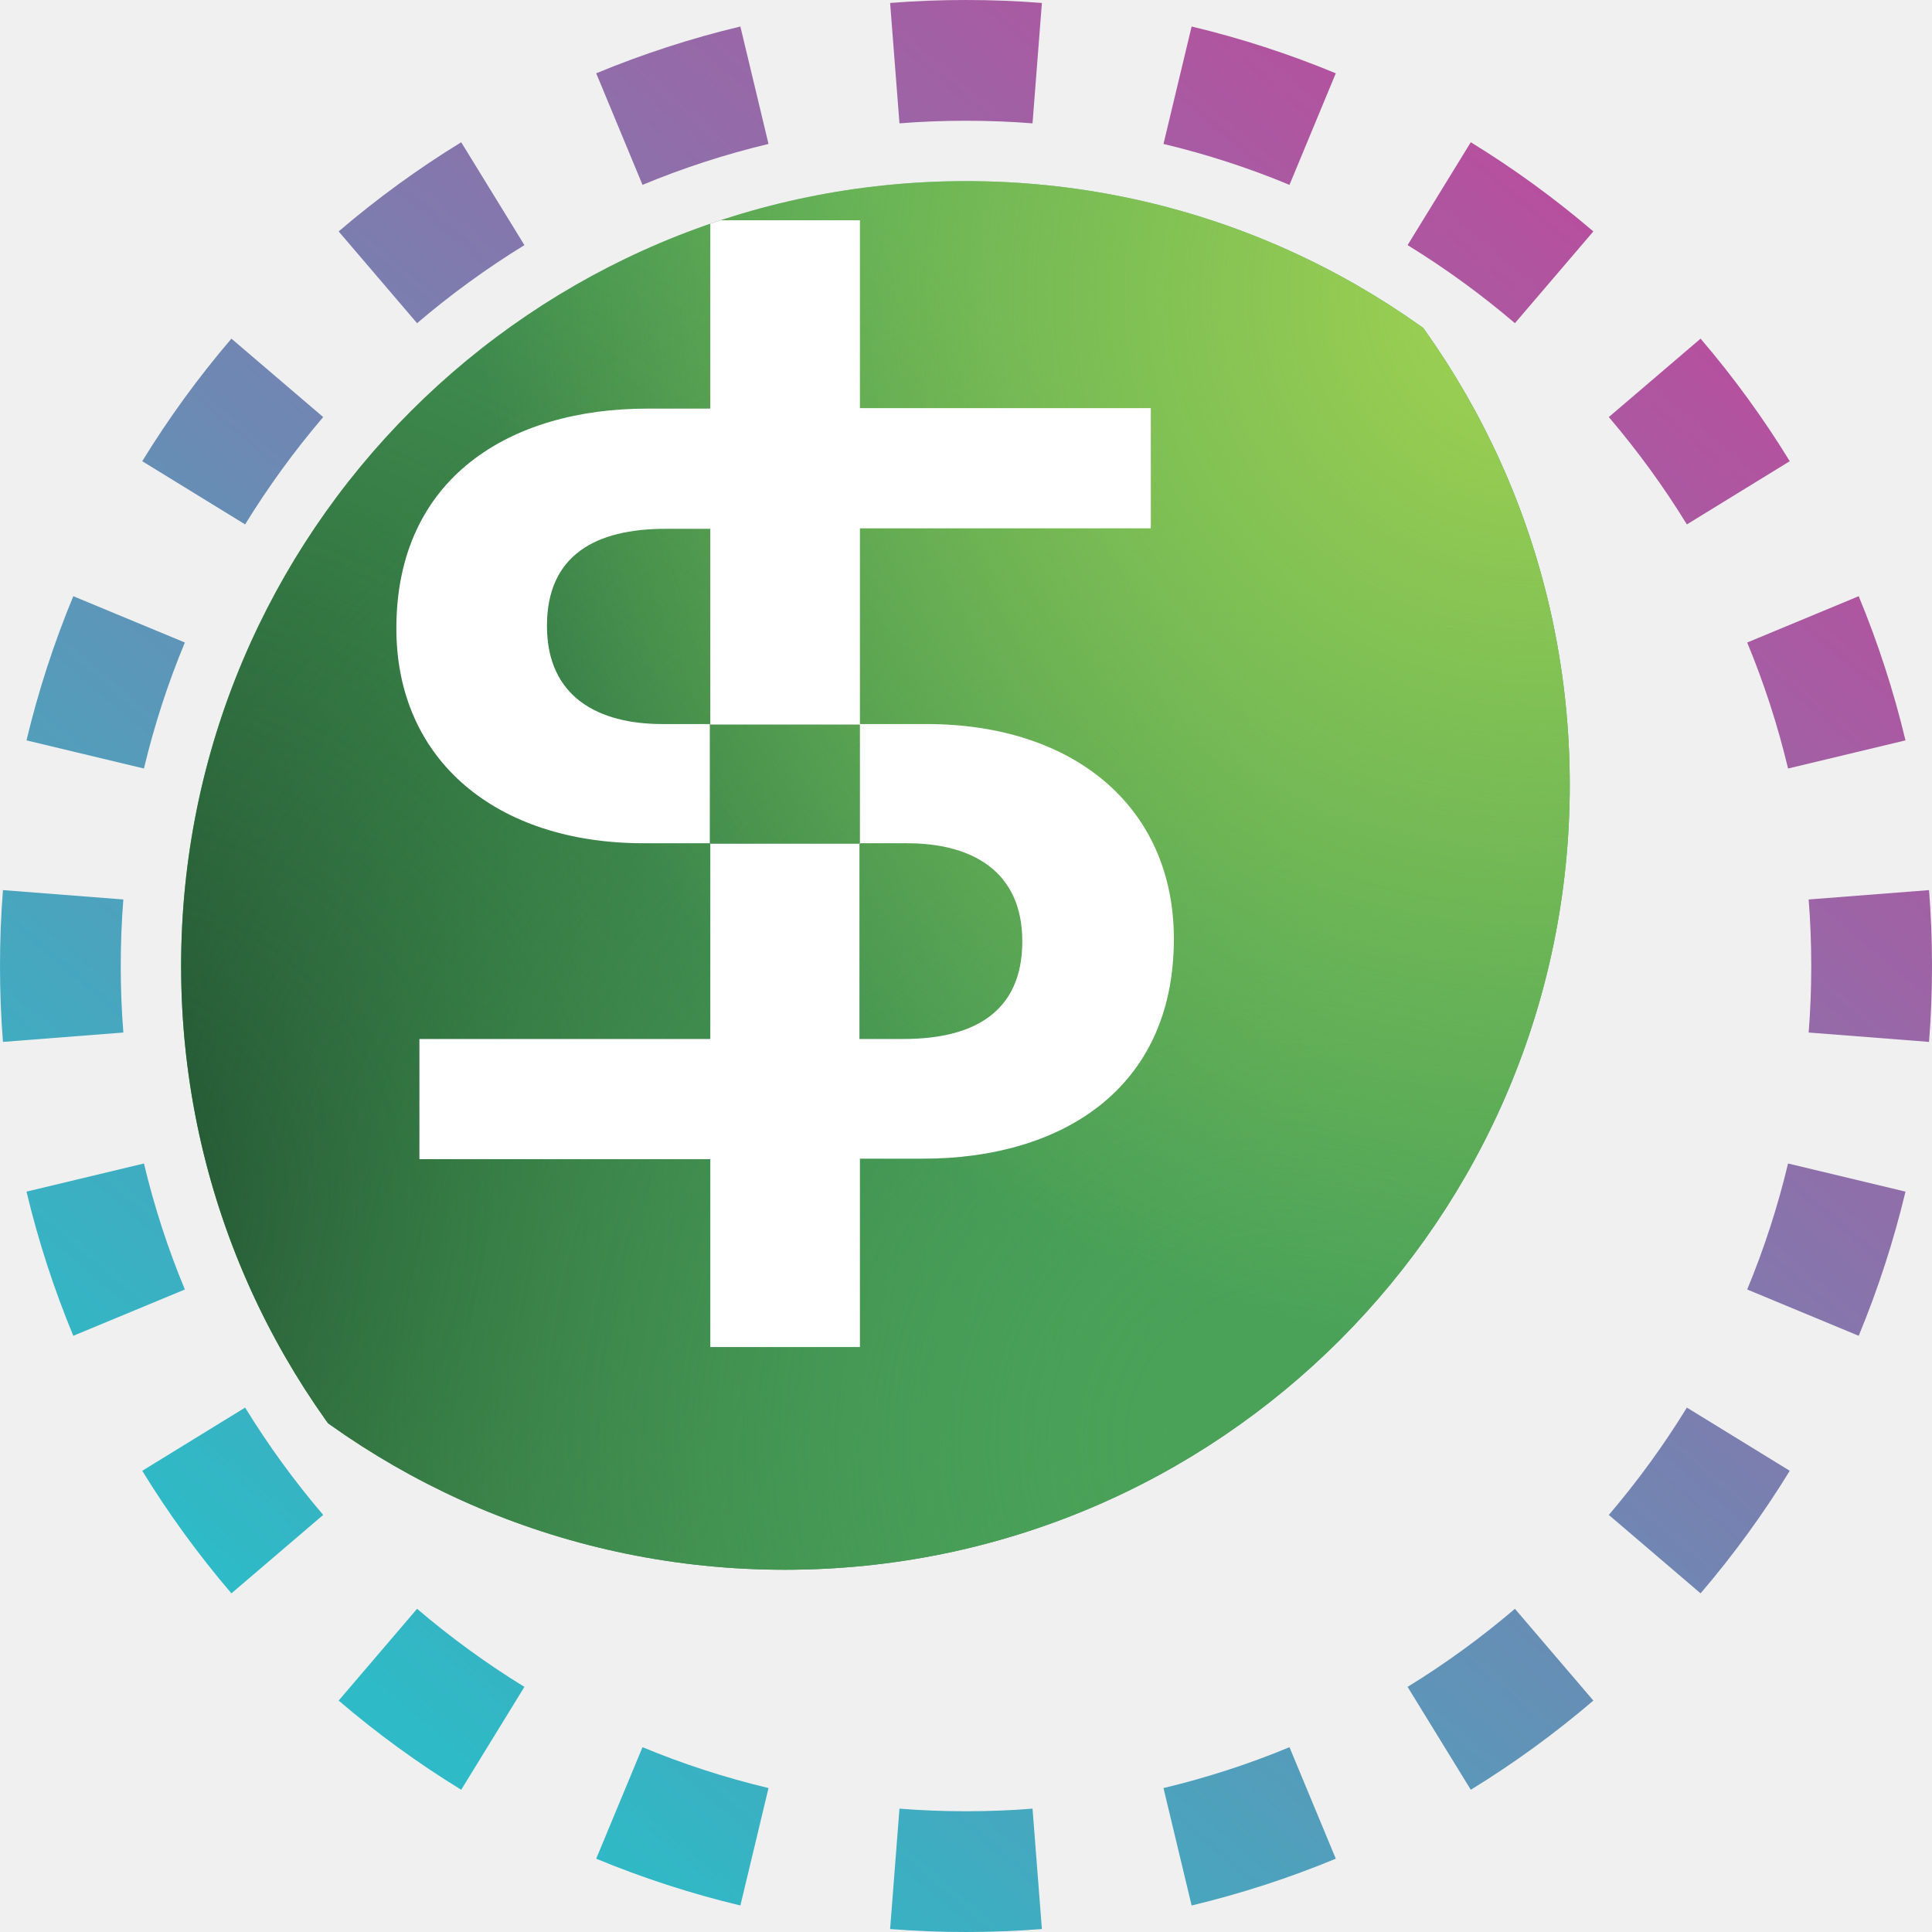
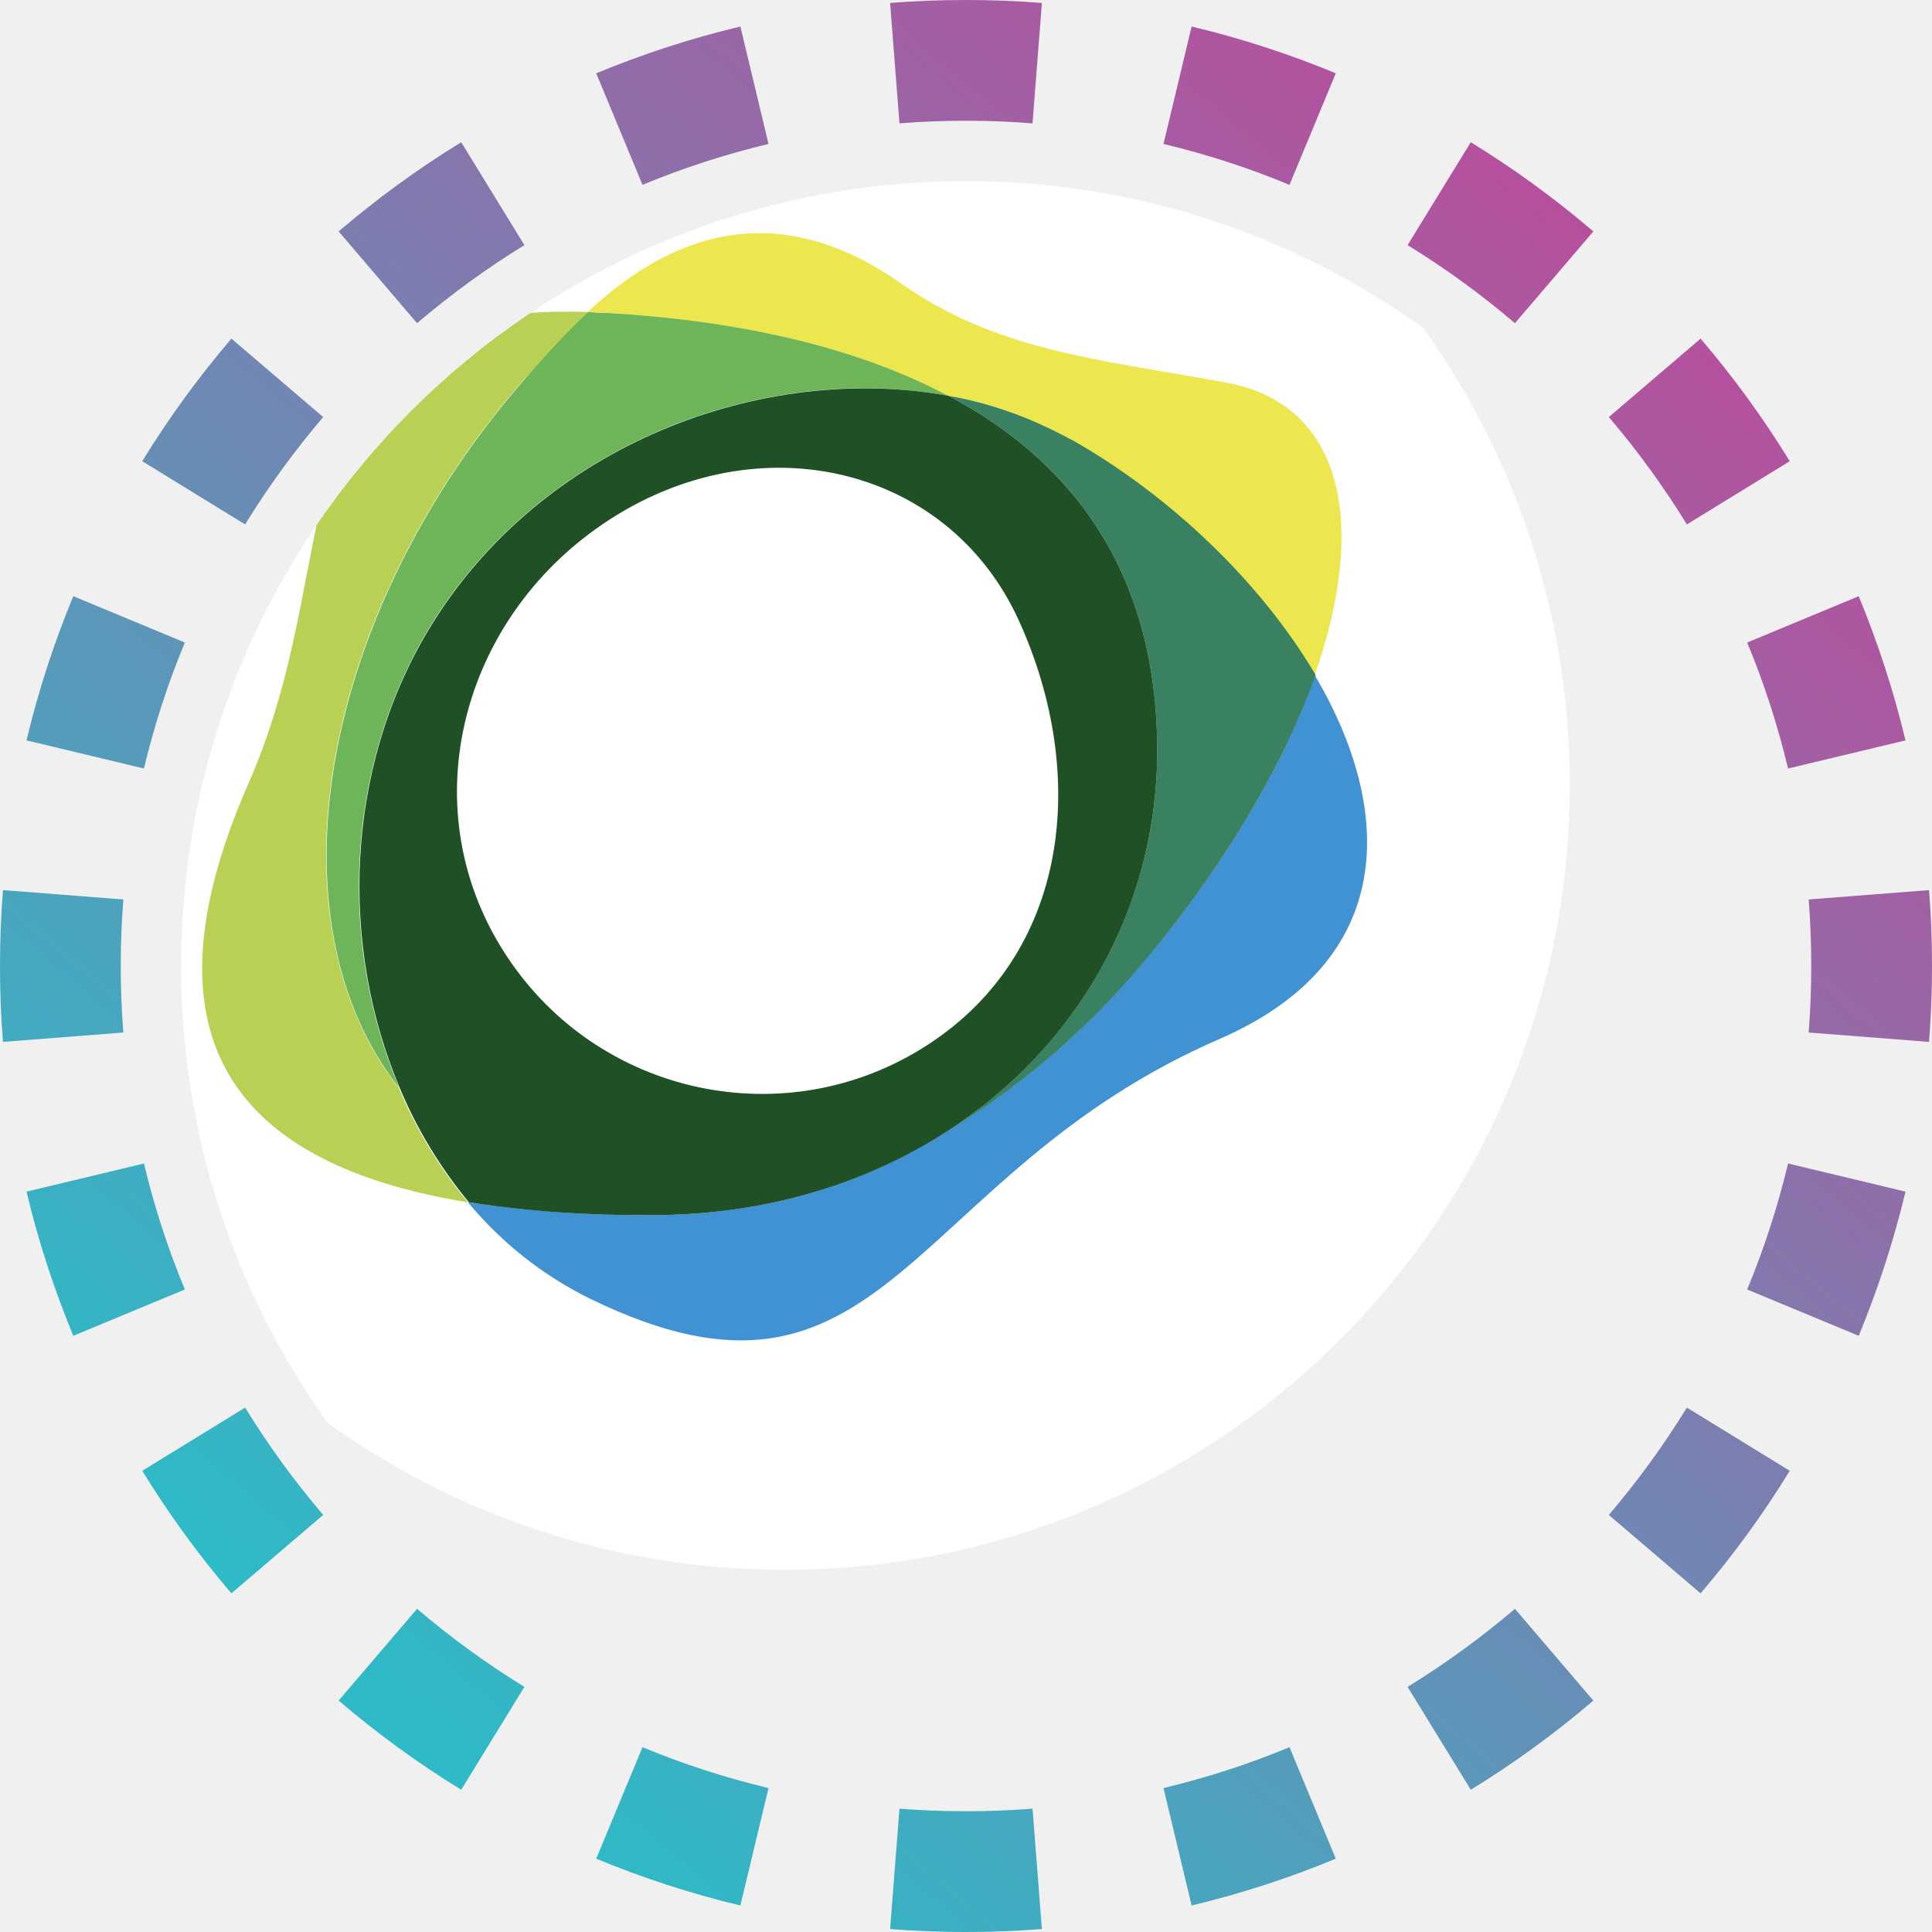
<svg xmlns="http://www.w3.org/2000/svg" width="32" height="32" viewBox="0 0 32 32" fill="none">
  <path fill-rule="evenodd" clip-rule="evenodd" d="M31.951 17.257L29.957 17.102C29.986 16.738 30 16.371 30 16C30 15.629 29.986 15.261 29.957 14.898L31.951 14.743C31.984 15.158 32 15.577 32 16C32 16.423 31.984 16.842 31.951 17.257ZM31.561 12.263L29.616 12.729C29.444 12.01 29.217 11.312 28.939 10.642L30.786 9.875C31.104 10.643 31.364 11.441 31.561 12.263ZM29.644 7.639L27.94 8.686C27.555 8.059 27.122 7.465 26.647 6.908L28.167 5.609C28.71 6.244 29.205 6.923 29.644 7.639ZM26.391 3.833L25.092 5.353C24.535 4.878 23.941 4.445 23.314 4.06L24.361 2.356C25.077 2.795 25.756 3.29 26.391 3.833ZM22.125 1.214L21.358 3.062C20.688 2.783 19.99 2.556 19.271 2.384L19.737 0.439C20.559 0.635 21.357 0.896 22.125 1.214ZM17.257 0.049L17.102 2.043C16.738 2.014 16.371 2 16 2C15.629 2 15.261 2.014 14.898 2.043L14.743 0.049C15.158 0.016 15.577 0 16 0C16.423 0 16.842 0.016 17.257 0.049ZM12.263 0.439L12.729 2.384C12.01 2.556 11.312 2.783 10.642 3.062L9.875 1.214C10.643 0.896 11.441 0.635 12.263 0.439ZM7.639 2.356L8.686 4.06C8.059 4.445 7.465 4.878 6.908 5.353L5.609 3.833C6.244 3.29 6.923 2.795 7.639 2.356ZM3.833 5.609L5.353 6.908C4.878 7.465 4.445 8.059 4.06 8.686L2.356 7.639C2.795 6.923 3.29 6.244 3.833 5.609ZM1.214 9.875L3.062 10.642C2.783 11.312 2.556 12.01 2.384 12.729L0.439 12.263C0.635 11.441 0.896 10.643 1.214 9.875ZM0.049 14.743C0.016 15.158 0 15.577 0 16C0 16.423 0.016 16.842 0.049 17.257L2.043 17.102C2.014 16.738 2 16.371 2 16C2 15.629 2.014 15.261 2.043 14.898L0.049 14.743ZM0.439 19.737L2.384 19.271C2.556 19.99 2.783 20.688 3.062 21.358L1.214 22.125C0.896 21.357 0.635 20.559 0.439 19.737ZM2.356 24.361L4.06 23.314C4.445 23.941 4.878 24.535 5.353 25.092L3.833 26.391C3.29 25.756 2.795 25.077 2.356 24.361ZM5.609 28.167L6.908 26.647C7.465 27.122 8.059 27.555 8.686 27.94L7.639 29.644C6.923 29.205 6.244 28.71 5.609 28.167ZM9.875 30.786L10.642 28.939C11.312 29.217 12.01 29.444 12.729 29.616L12.263 31.561C11.441 31.364 10.643 31.104 9.875 30.786ZM14.743 31.951L14.898 29.957C15.261 29.986 15.629 30 16 30C16.371 30 16.738 29.986 17.102 29.957L17.257 31.951C16.842 31.984 16.423 32 16 32C15.577 32 15.158 31.984 14.743 31.951ZM19.737 31.561L19.271 29.616C19.99 29.444 20.688 29.217 21.358 28.939L22.125 30.786C21.357 31.104 20.559 31.364 19.737 31.561ZM24.361 29.644L23.314 27.94C23.941 27.555 24.535 27.122 25.092 26.647L26.391 28.167C25.756 28.71 25.077 29.205 24.361 29.644ZM28.167 26.391L26.647 25.092C27.122 24.535 27.555 23.941 27.94 23.314L29.644 24.361C29.205 25.077 28.71 25.756 28.167 26.391ZM30.786 22.125L28.939 21.358C29.217 20.688 29.444 19.99 29.616 19.271L31.561 19.737C31.364 20.559 31.104 21.357 30.786 22.125Z" fill="url(#paint0_linear_42_5)" />
  <g clip-path="url(#circleClip)">
    <g style="transform: scale(0.8125); transform-origin: 50% 50%;">
      <g clip-path="url(#a)">
-         <path fill="#4AA259" d="M16 32c8.84 0 16-7.16 16-16S24.84 0 16 0 0 7.16 0 16s7.16 16 16 16" />
-         <path fill="url(#b)" d="M16 32c8.84 0 16-7.16 16-16S24.84 0 16 0 0 7.16 0 16s7.16 16 16 16" />
-         <path fill="url(#c)" d="M16 32c8.84 0 16-7.16 16-16S24.84 0 16 0 0 7.16 0 16s7.16 16 16 16" />
-         <path fill="url(#d)" d="M16 32c8.84 0 16-7.16 16-16S24.84 0 16 0 0 7.16 0 16s7.16 16 16 16" />
-         <path fill="#fff" d="M18.89 14.76h-1.36v-3.99h5.93V8.32h-5.93V4.49h-3.05v3.84h-1.29c-2.78 0-5.11 1.4-5.11 4.48 0 2.69 2.04 4.38 5.04 4.38h1.36v3.99H8.55v2.45h5.93v3.83h3.05v-3.84h1.29c2.79 0 5.11-1.4 5.11-4.48 0-2.69-2.04-4.38-5.04-4.38m-4.42 2.43v-2.43h-.97c-1.3 0-2.35-.55-2.35-2s1-1.98 2.42-1.98h.91v3.99h3.05v2.43h-3.05zm3.96 3.99h-.91v-3.99h.97c1.3 0 2.35.55 2.35 2s-1 1.99-2.42 1.99z" />
+         <path fill="#fff" d="M16 32c8.837 0 16-7.163 16-16S24.837 0 16 0 0 7.163 0 16s7.163 16 16 16" />
+         <path fill="#B8D053" fill-rule="evenodd" d="M10.73 7.69c.45-.52.87-.96 1.26-1.33-6.68-.22-4.74 4.65-6.92 9.6-2.51 5.7.3 7.87 4.47 8.55-.58-.7-1.06-1.49-1.41-2.33-2.71-3.44-1.62-9.69 2.59-14.49" clip-rule="evenodd" />
+         <path fill="#4192D2" fill-rule="evenodd" d="M26.81 13.76c-.62 1.77-1.76 3.75-3.38 5.7a16 16 0 0 1-4.1 3.58c-1.67 1.09-3.74 1.73-6.05 1.73-1.25.01-2.5-.08-3.74-.26.69.83 1.54 1.5 2.5 1.97 6.04 2.94 6.42-2.52 12.82-5.3 3.59-1.56 3.6-4.61 1.94-7.42" clip-rule="evenodd" />
+         <path fill="#ECE74E" fill-rule="evenodd" d="M19.33 8.07c.88.15 1.72.46 2.49.89 2.03 1.16 3.88 2.93 4.98 4.8 1.09-3.09.58-5.52-1.8-5.96-2.62-.48-4.66-.64-6.63-2.02-2.42-1.7-4.55-1.14-6.39.58.13 0 .26.01.4.02 2.56.15 5 .65 6.94 1.69" clip-rule="evenodd" />
+         <path fill="#6DB558" fill-rule="evenodd" d="M10.73 7.69c-4.21 4.8-5.3 11.06-2.59 14.49-1.22-2.88-1.13-6.46.58-9.33C11 9.04 15.58 7.37 19.33 8.07c-1.95-1.04-4.39-1.54-6.94-1.69-.14 0-.27-.01-.4-.02-.4.37-.81.81-1.26 1.33" clip-rule="evenodd" />
+         <path fill="#398160" fill-rule="evenodd" d="M21.83 8.96c-.78-.43-1.62-.74-2.49-.89 2.56 1.36 4.27 3.65 4.25 7.3-.02 3.17-1.64 5.96-4.25 7.67 1.56-.95 2.94-2.16 4.1-3.58 1.61-1.95 2.75-3.93 3.38-5.7-1.11-1.88-2.95-3.65-4.98-4.8" clip-rule="evenodd" />
+         <path fill="#205026" fill-rule="evenodd" d="M18.91 21.3c-2.88 1.87-6.73 1.04-8.6-1.84 0 0-.01-.02-.02-.03-1.87-2.9-.94-6.65 1.86-8.65 3.13-2.24 7.15-1.36 8.62 1.87 1.43 3.15 1.03 6.78-1.86 8.65m.43-13.23c-3.76-.69-8.33.97-10.61 4.78-1.71 2.86-1.8 6.45-.58 9.33.35.84.83 1.63 1.41 2.33 1.24.19 2.48.27 3.73.26 2.31 0 4.38-.64 6.05-1.73 2.61-1.7 4.23-4.5 4.25-7.67.02-3.65-1.69-5.94-4.25-7.3" clip-rule="evenodd" />
      </g>
      <defs>
-         <radialGradient id="b" cx="0" cy="0" r="1" gradientTransform="translate(1.716 24.52)scale(26.0897)" gradientUnits="userSpaceOnUse">
-           <stop offset=".09" stop-color="#215130" />
-           <stop offset="1" stop-color="#215130" stop-opacity="0" />
-         </radialGradient>
-         <radialGradient id="c" cx="0" cy="0" r="1" gradientTransform="rotate(-97.18 25.98 3.163)scale(26.091)" gradientUnits="userSpaceOnUse">
-           <stop offset=".09" stop-color="#4AA259" />
-           <stop offset="1" stop-color="#4AA259" stop-opacity="0" />
-         </radialGradient>
-         <radialGradient id="d" cx="0" cy="0" r="1" gradientTransform="translate(31.414 5.928)scale(21.6619)" gradientUnits="userSpaceOnUse">
-           <stop offset=".1" stop-color="#99CE52" />
-           <stop offset="1" stop-color="#99CE52" stop-opacity="0" />
-         </radialGradient>
        <clipPath id="a">
          <path fill="#fff" d="M0 0h32v32H0z" />
        </clipPath>
      </defs>
    </g>
  </g>
  <defs>
    <clipPath id="circleClip">
      <circle cx="16" cy="16" r="13" />
    </clipPath>
    <linearGradient id="paint0_linear_42_5" x1="26.976" y1="4.32" x2="6.592" y2="28.352" gradientUnits="userSpaceOnUse">
      <stop stop-color="#B6509E" />
      <stop offset="1" stop-color="#2EBAC6" />
    </linearGradient>
  </defs>
</svg>
